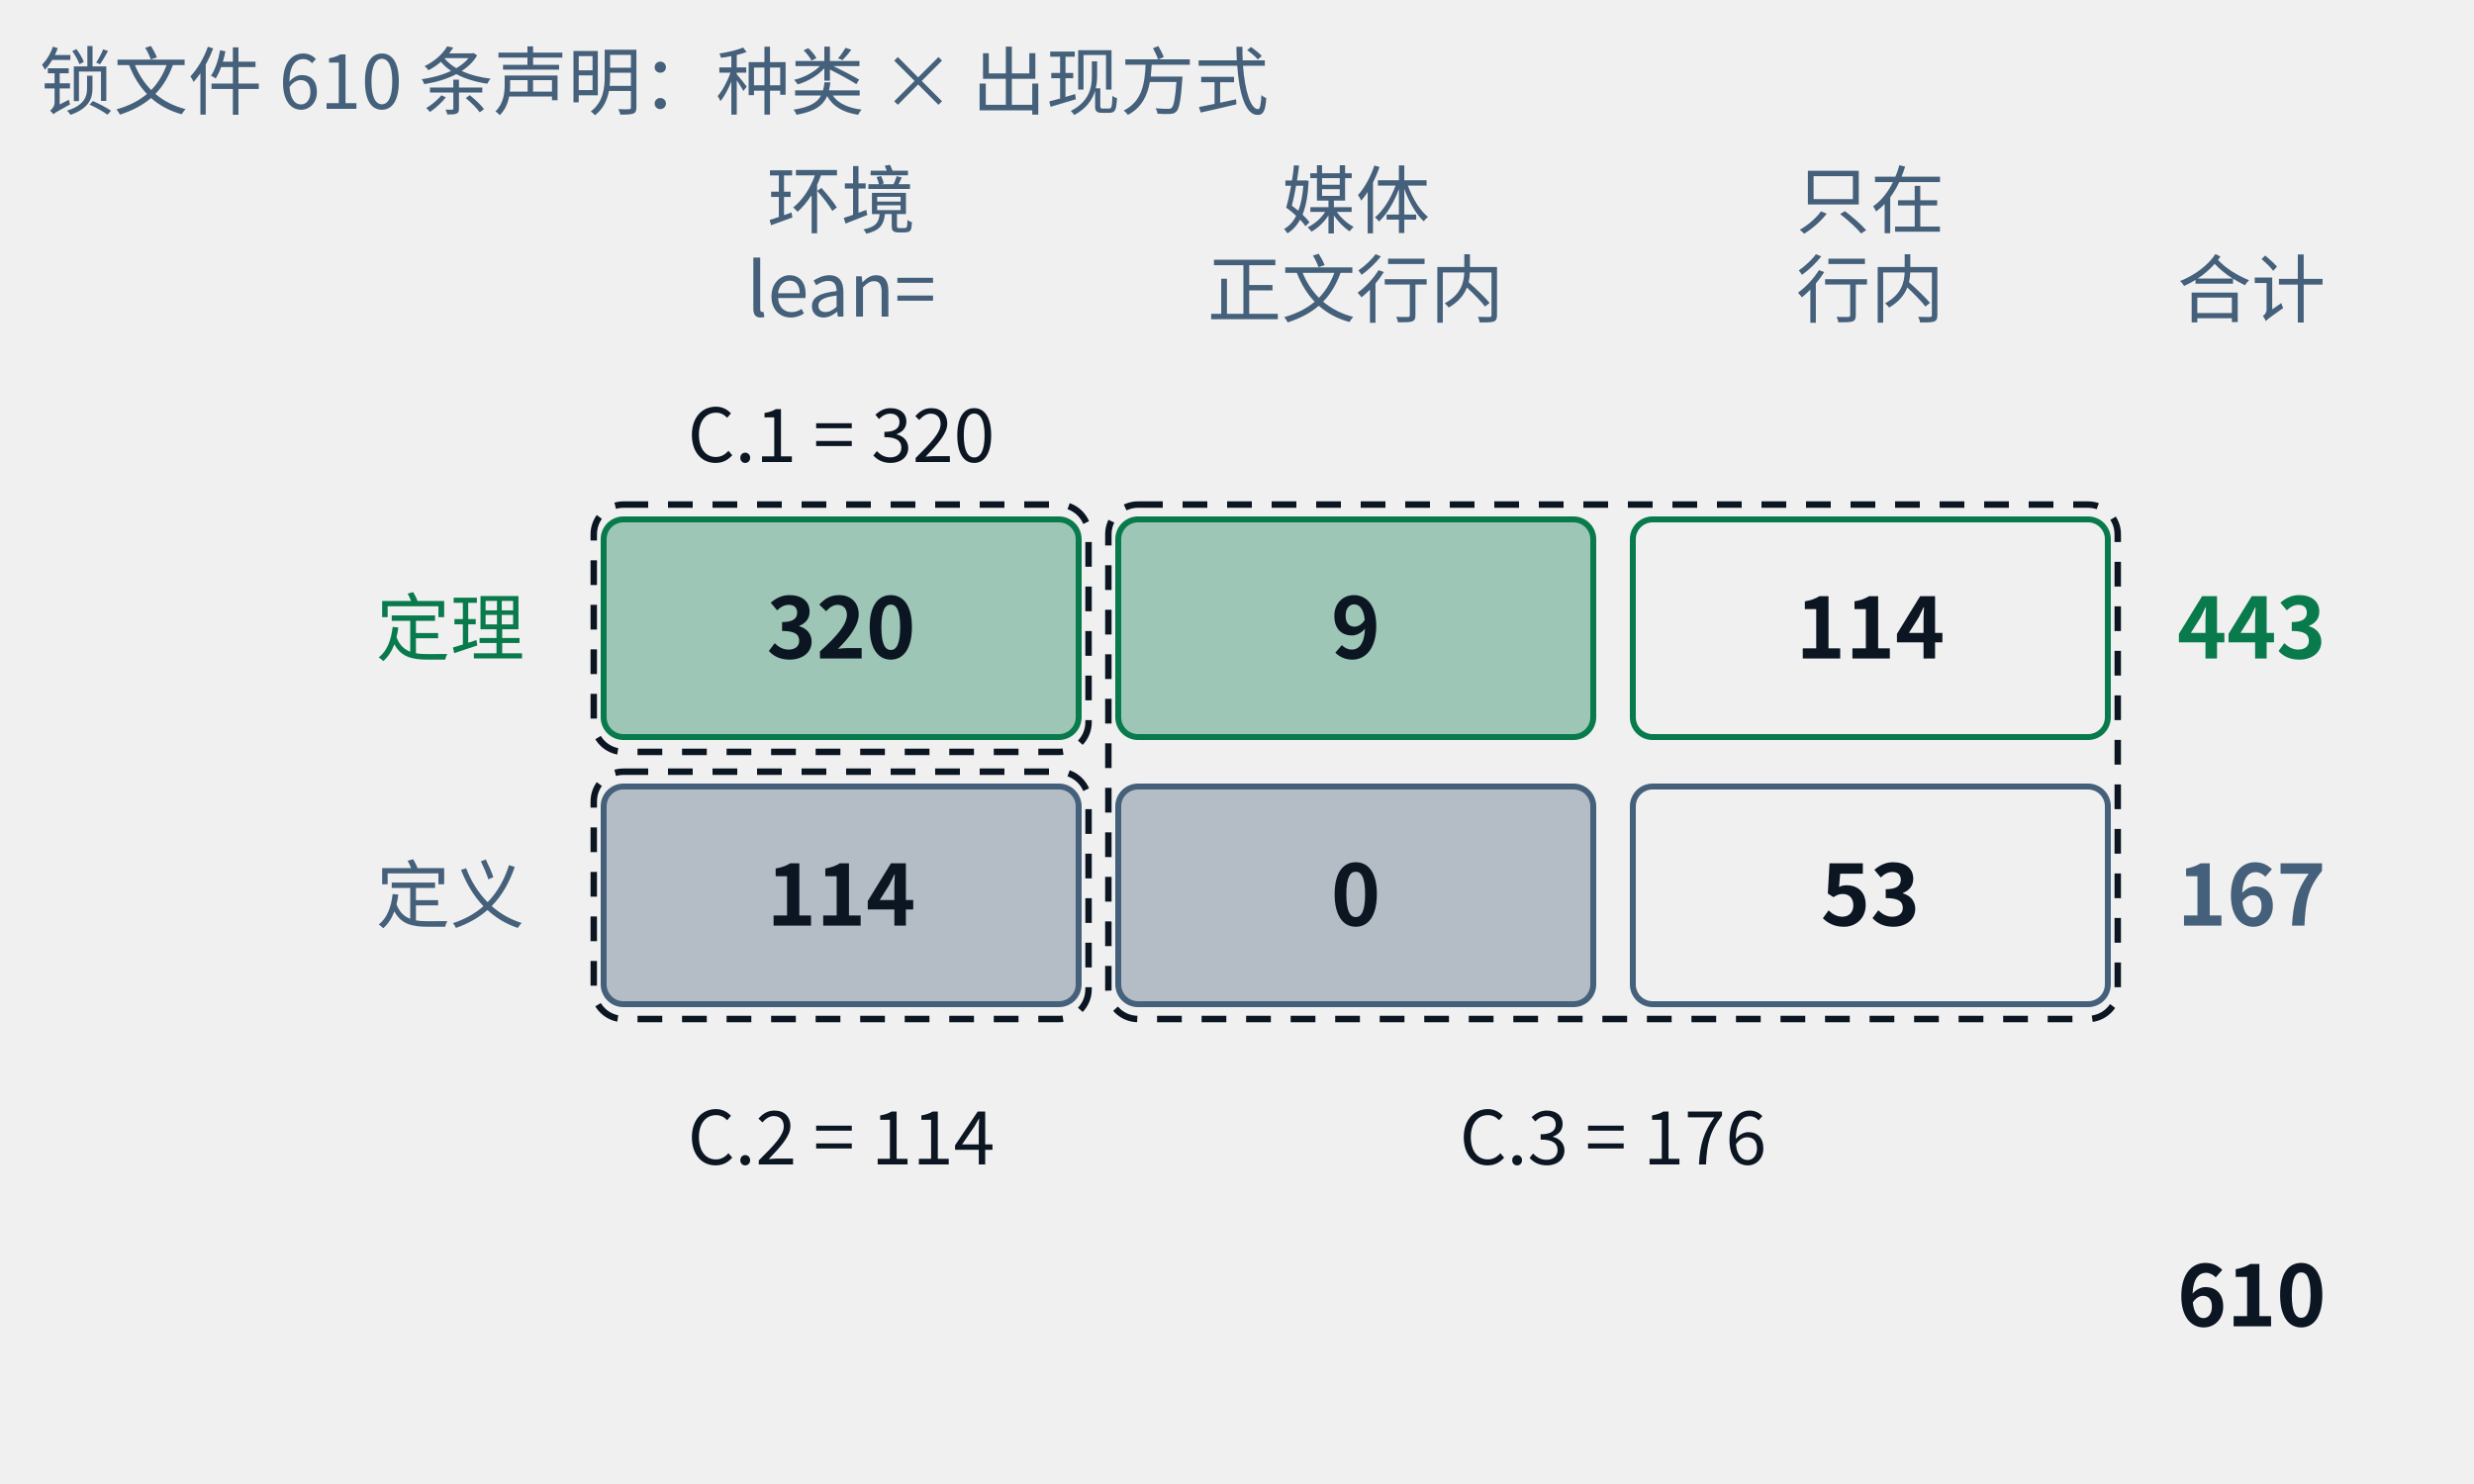
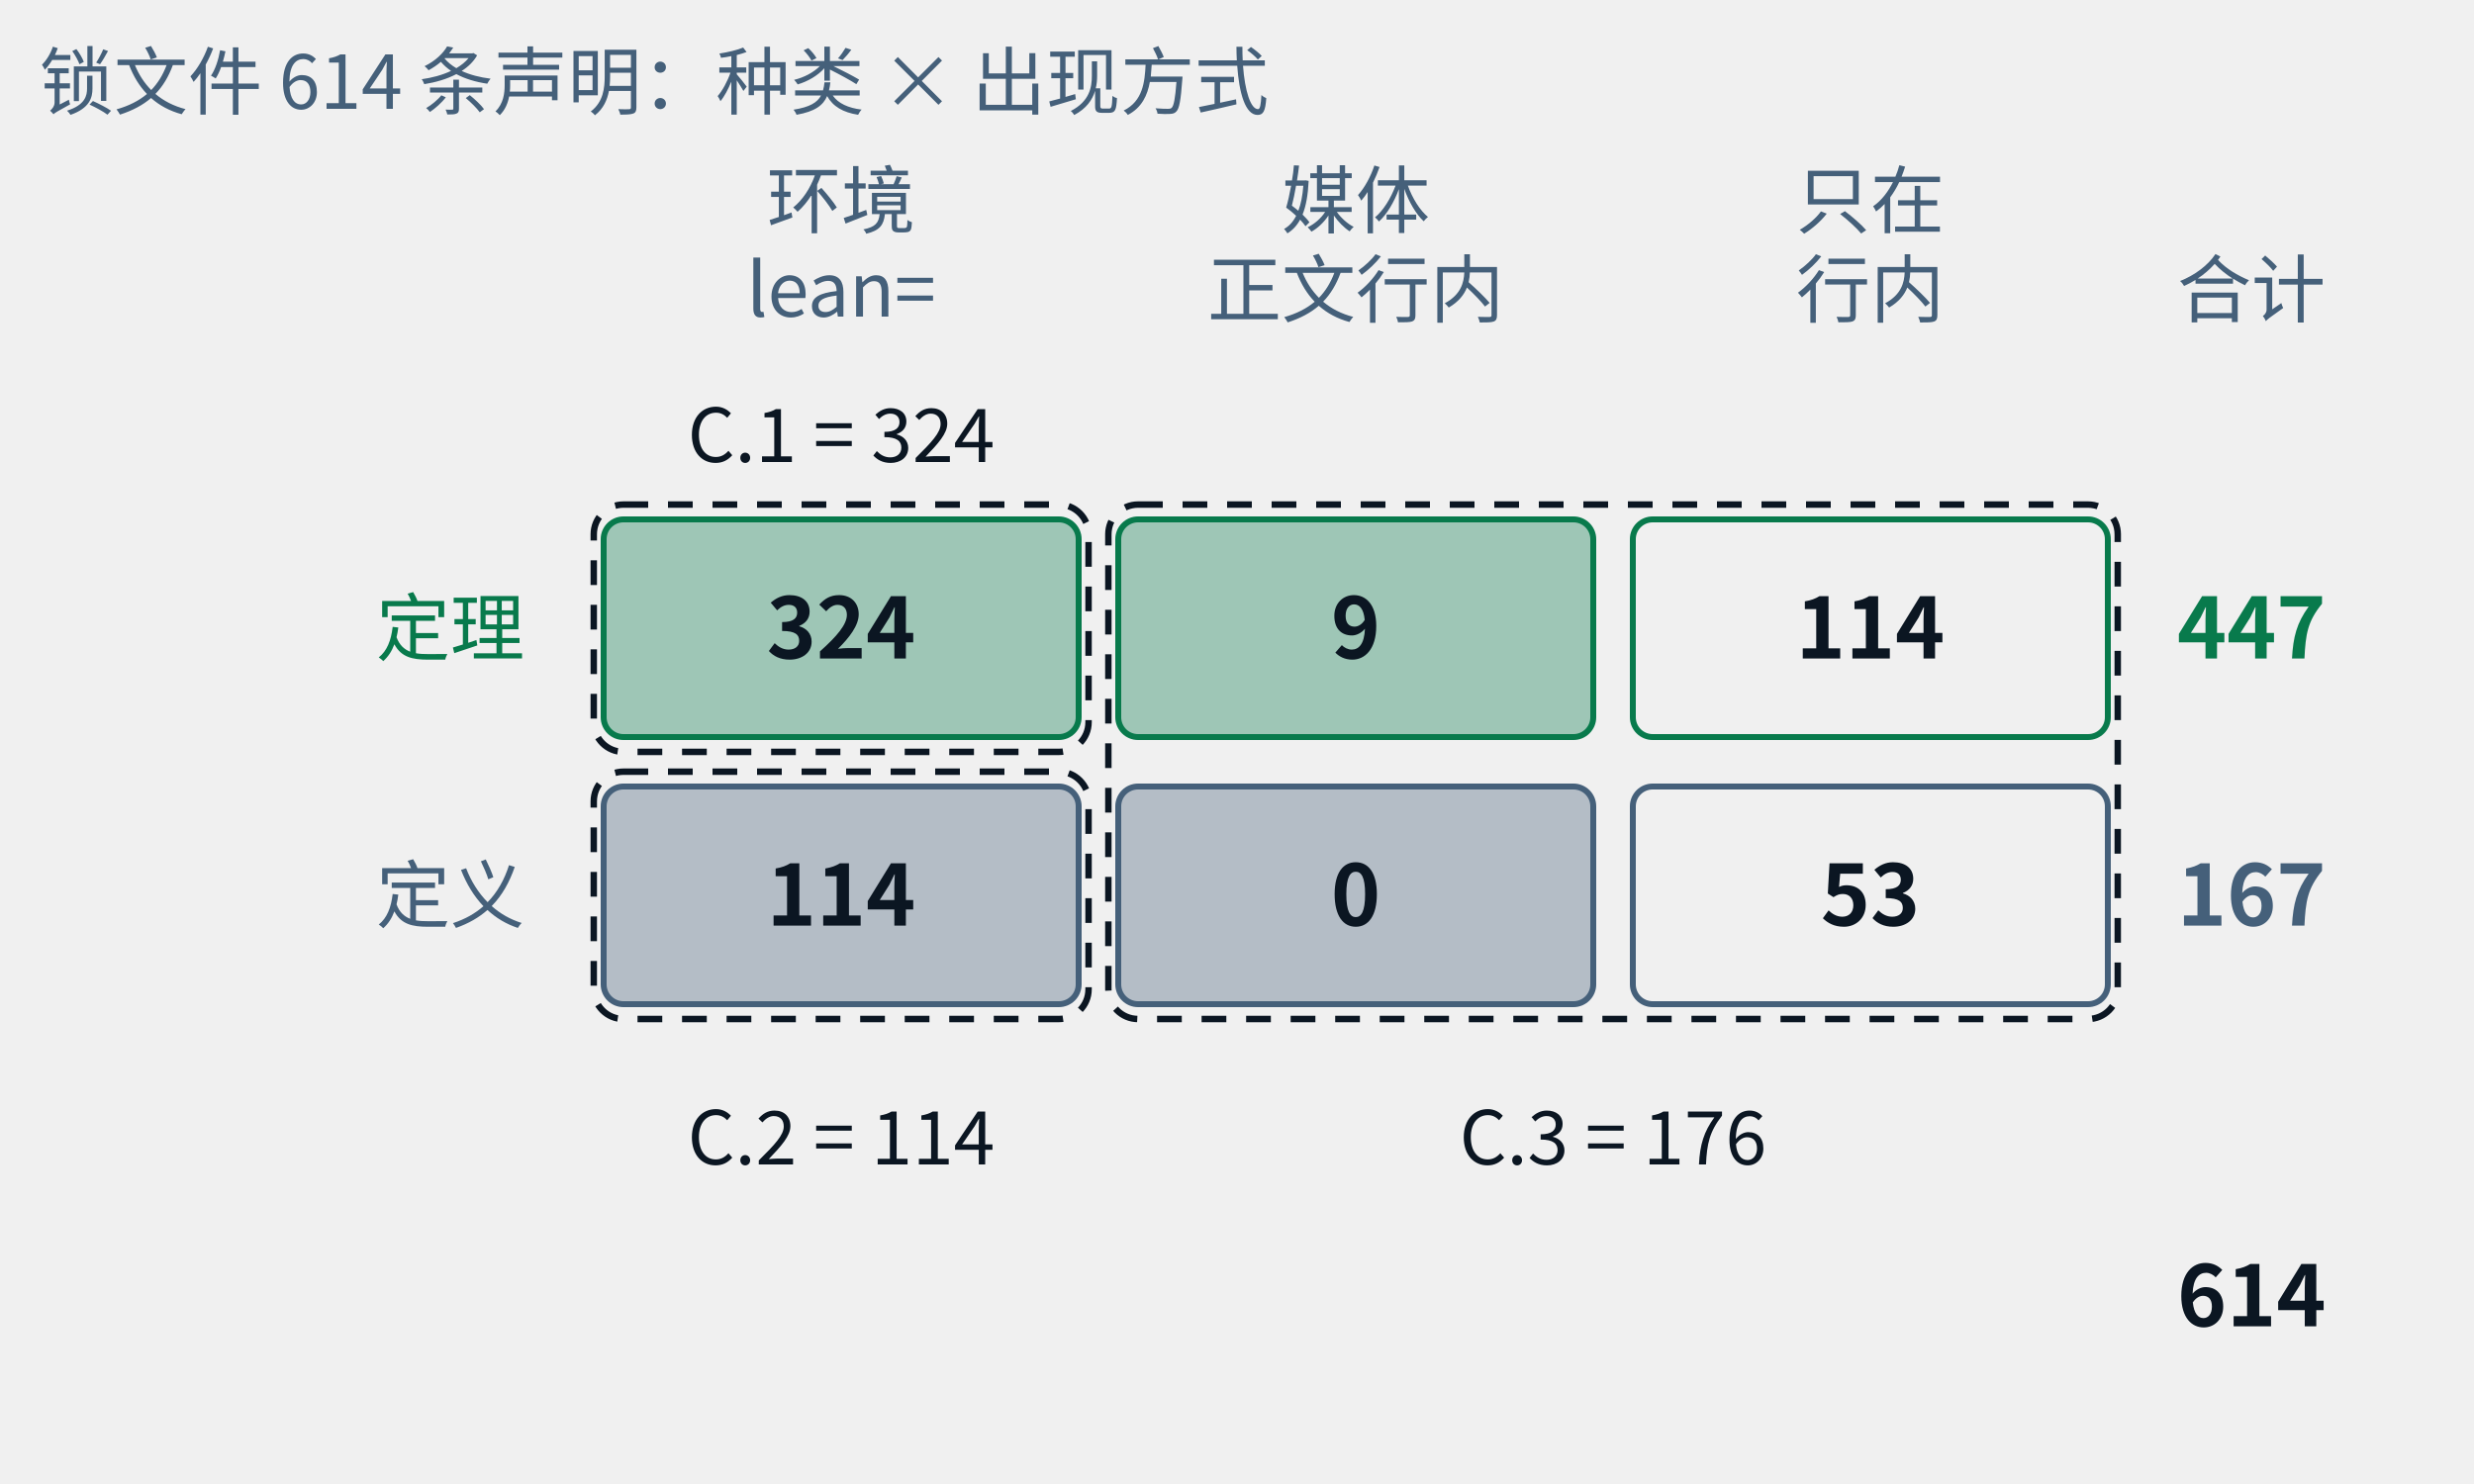
- <svg xmlns="http://www.w3.org/2000/svg" class="tr-fig" data-tr-fig="appc-ledger" data-lang="zh" viewBox="0 0 500 300" width="500" height="300" font-family="'Noto Sans SC', 'Noto Sans CJK SC', 'Source Sans 3', 'PingFang SC', 'Microsoft YaHei', system-ui, sans-serif" role="img" aria-label="一张两行三列的账：行是定理与定义，列是“任意 ::: 环境头以 lean= 引用（包括 example 环境）”“由媒体引用、正文只以行内链接提到”“只在行内链接里出现”。定理一行是 320、9、114，合计 443；定义一行是 114、0、53，合计 167；总计 610。三个虚线框标出附录 C 的三张索引：C.1 = 320，C.2 = 114，C.3 = 9 + 114 + 0 + 53 = 176。">
+ <svg xmlns="http://www.w3.org/2000/svg" class="tr-fig" data-tr-fig="appc-ledger" data-lang="zh" viewBox="0 0 500 300" width="500" height="300" font-family="'Noto Sans SC', 'Noto Sans CJK SC', 'Source Sans 3', 'PingFang SC', 'Microsoft YaHei', system-ui, sans-serif" role="img" aria-label="一张两行三列的账：行是定理与定义，列是“任意 ::: 环境头以 lean= 引用（包括 example 环境）”“由媒体引用、正文只以行内链接提到”“只在行内链接里出现”。定理一行是 324、9、114，合计 447；定义一行是 114、0、53，合计 167；总计 614。三个虚线框标出附录 C 的三张索引：C.1 = 324，C.2 = 114，C.3 = 9 + 114 + 0 + 53 = 176。">
  <style>.ts-ink{stroke:#0b1622}.tf-ink{fill:#0b1622}.ts-dim{stroke:#45607a}.tf-dim{fill:#45607a}.ts-faint{stroke:#9db3c4}.tf-faint{fill:#9db3c4}.ts-edge{stroke:#b9d0dd}.tf-edge{fill:#b9d0dd}.ts-hot{stroke:#5f9bb5}.tf-hot{fill:#5f9bb5}.ts-bg{stroke:#ffffff}.tf-bg{fill:#ffffff}.ts-panel{stroke:#eef5f9}.tf-panel{fill:#eef5f9}.ts-sheet{stroke:#f7fbfd}.tf-sheet{fill:#f7fbfd}.ts-cyan{stroke:#007c8a}.tf-cyan{fill:#007c8a}.ts-magenta{stroke:#b0128f}.tf-magenta{fill:#b0128f}.ts-amber{stroke:#946200}.tf-amber{fill:#946200}.ts-violet{stroke:#5a45c8}.tf-violet{fill:#5a45c8}.ts-ok{stroke:#087a4c}.tf-ok{fill:#087a4c}.ts-warn{stroke:#c21f3a}.tf-warn{fill:#c21f3a}.ts-blue{stroke:#1d5fd0}.tf-blue{fill:#1d5fd0}.ts-orange{stroke:#b85410}.tf-orange{fill:#b85410}.ts-sigma{stroke:#28405a}.tf-sigma{fill:#28405a}@media (prefers-color-scheme:dark){.ts-ink{stroke:#d4efff}.tf-ink{fill:#d4efff}.ts-dim{stroke:#6f8ea5}.tf-dim{fill:#6f8ea5}.ts-faint{stroke:#34506a}.tf-faint{fill:#34506a}.ts-edge{stroke:#143049}.tf-edge{fill:#143049}.ts-hot{stroke:#1f5d7c}.tf-hot{fill:#1f5d7c}.ts-bg{stroke:#03060c}.tf-bg{fill:#03060c}.ts-panel{stroke:#07101b}.tf-panel{fill:#07101b}.ts-sheet{stroke:#050c16}.tf-sheet{fill:#050c16}.ts-cyan{stroke:#19f0ff}.tf-cyan{fill:#19f0ff}.ts-magenta{stroke:#ff2fd0}.tf-magenta{fill:#ff2fd0}.ts-amber{stroke:#ffc83d}.tf-amber{fill:#ffc83d}.ts-violet{stroke:#9d8cff}.tf-violet{fill:#9d8cff}.ts-ok{stroke:#46ffb2}.tf-ok{fill:#46ffb2}.ts-warn{stroke:#ff5064}.tf-warn{fill:#ff5064}.ts-blue{stroke:#2a7bff}.tf-blue{fill:#2a7bff}.ts-orange{stroke:#ff8a3c}.tf-orange{fill:#ff8a3c}.ts-sigma{stroke:#cfe3ff}.tf-sigma{fill:#cfe3ff}}</style>
  <text class="tf-dim" x="170" y="46" font-size="15" text-anchor="middle">环境</text>
  <text class="tf-dim" x="170" y="64" font-size="15" text-anchor="middle">lean=</text>
  <text class="tf-dim" x="274" y="46" font-size="15" text-anchor="middle">媒体</text>
  <text class="tf-dim" x="274" y="64" font-size="15" text-anchor="middle">正文行内</text>
  <text class="tf-dim" x="378" y="46" font-size="15" text-anchor="middle">只在</text>
  <text class="tf-dim" x="378" y="64" font-size="15" text-anchor="middle">行内</text>
  <text class="tf-dim" x="440" y="64" font-size="15">合计</text>
  <text class="tf-ok" x="106" y="132.4" font-size="15" text-anchor="end">定理</text>
  <rect x="122" y="105" width="96" height="44" rx="4" class="ts-ok tf-ok" stroke-width="1.2" fill-opacity="0.35" />
-   <text class="tf-ink" x="170" y="133.12" font-size="17" text-anchor="middle" font-weight="600">320</text>
+   <text class="tf-ink" x="170" y="133.12" font-size="17" text-anchor="middle" font-weight="600">324</text>
  <rect x="226" y="105" width="96" height="44" rx="4" class="ts-ok tf-ok" stroke-width="1.2" fill-opacity="0.35" />
  <text class="tf-ink" x="274" y="133.12" font-size="17" text-anchor="middle" font-weight="600">9</text>
  <rect x="330" y="105" width="96" height="44" rx="4" class="ts-ok" stroke-width="1.2" fill="none" />
  <text class="tf-ink" x="378" y="133.12" font-size="17" text-anchor="middle" font-weight="600">114</text>
-   <text class="tf-ok" x="440" y="133.12" font-size="17" font-weight="600">443</text>
+   <text class="tf-ok" x="440" y="133.12" font-size="17" font-weight="600">447</text>
  <text class="tf-dim" x="106" y="186.4" font-size="15" text-anchor="end">定义</text>
  <rect x="122" y="159" width="96" height="44" rx="4" class="ts-dim tf-dim" stroke-width="1.2" fill-opacity="0.35" />
  <text class="tf-ink" x="170" y="187.12" font-size="17" text-anchor="middle" font-weight="600">114</text>
  <rect x="226" y="159" width="96" height="44" rx="4" class="ts-dim tf-dim" stroke-width="1.2" fill-opacity="0.35" />
  <text class="tf-ink" x="274" y="187.12" font-size="17" text-anchor="middle" font-weight="600">0</text>
  <rect x="330" y="159" width="96" height="44" rx="4" class="ts-dim" stroke-width="1.2" fill="none" />
  <text class="tf-ink" x="378" y="187.12" font-size="17" text-anchor="middle" font-weight="600">53</text>
  <text class="tf-dim" x="440" y="187.12" font-size="17" font-weight="600">167</text>
-   <text class="tf-ink" x="440" y="268.12" font-size="17" font-weight="600">610</text>
+   <text class="tf-ink" x="440" y="268.12" font-size="17" font-weight="600">614</text>
  <rect x="120" y="102" width="100" height="50" rx="6" class="ts-ink" stroke-width="1.3" stroke-dasharray="5 4" fill="none" />
  <rect x="120" y="156" width="100" height="50" rx="6" class="ts-ink" stroke-width="1.3" stroke-dasharray="5 4" fill="none" />
  <rect x="224" y="102" width="204" height="104" rx="6" class="ts-ink" stroke-width="1.3" stroke-dasharray="5 4" fill="none" />
-   <text class="tf-ink" x="170" y="93.4" font-size="15" text-anchor="middle">C.1 = 320</text>
+   <text class="tf-ink" x="170" y="93.4" font-size="15" text-anchor="middle">C.1 = 324</text>
  <text class="tf-ink" x="170" y="235.4" font-size="15" text-anchor="middle">C.2 = 114</text>
  <text class="tf-ink" x="326" y="235.4" font-size="15" text-anchor="middle">C.3 = 176</text>
-   <text class="tf-dim" x="8" y="22" font-size="15">锁文件 610 条声明：种类 × 出现方式</text>
+   <text class="tf-dim" x="8" y="22" font-size="15">锁文件 614 条声明：种类 × 出现方式</text>
</svg>
